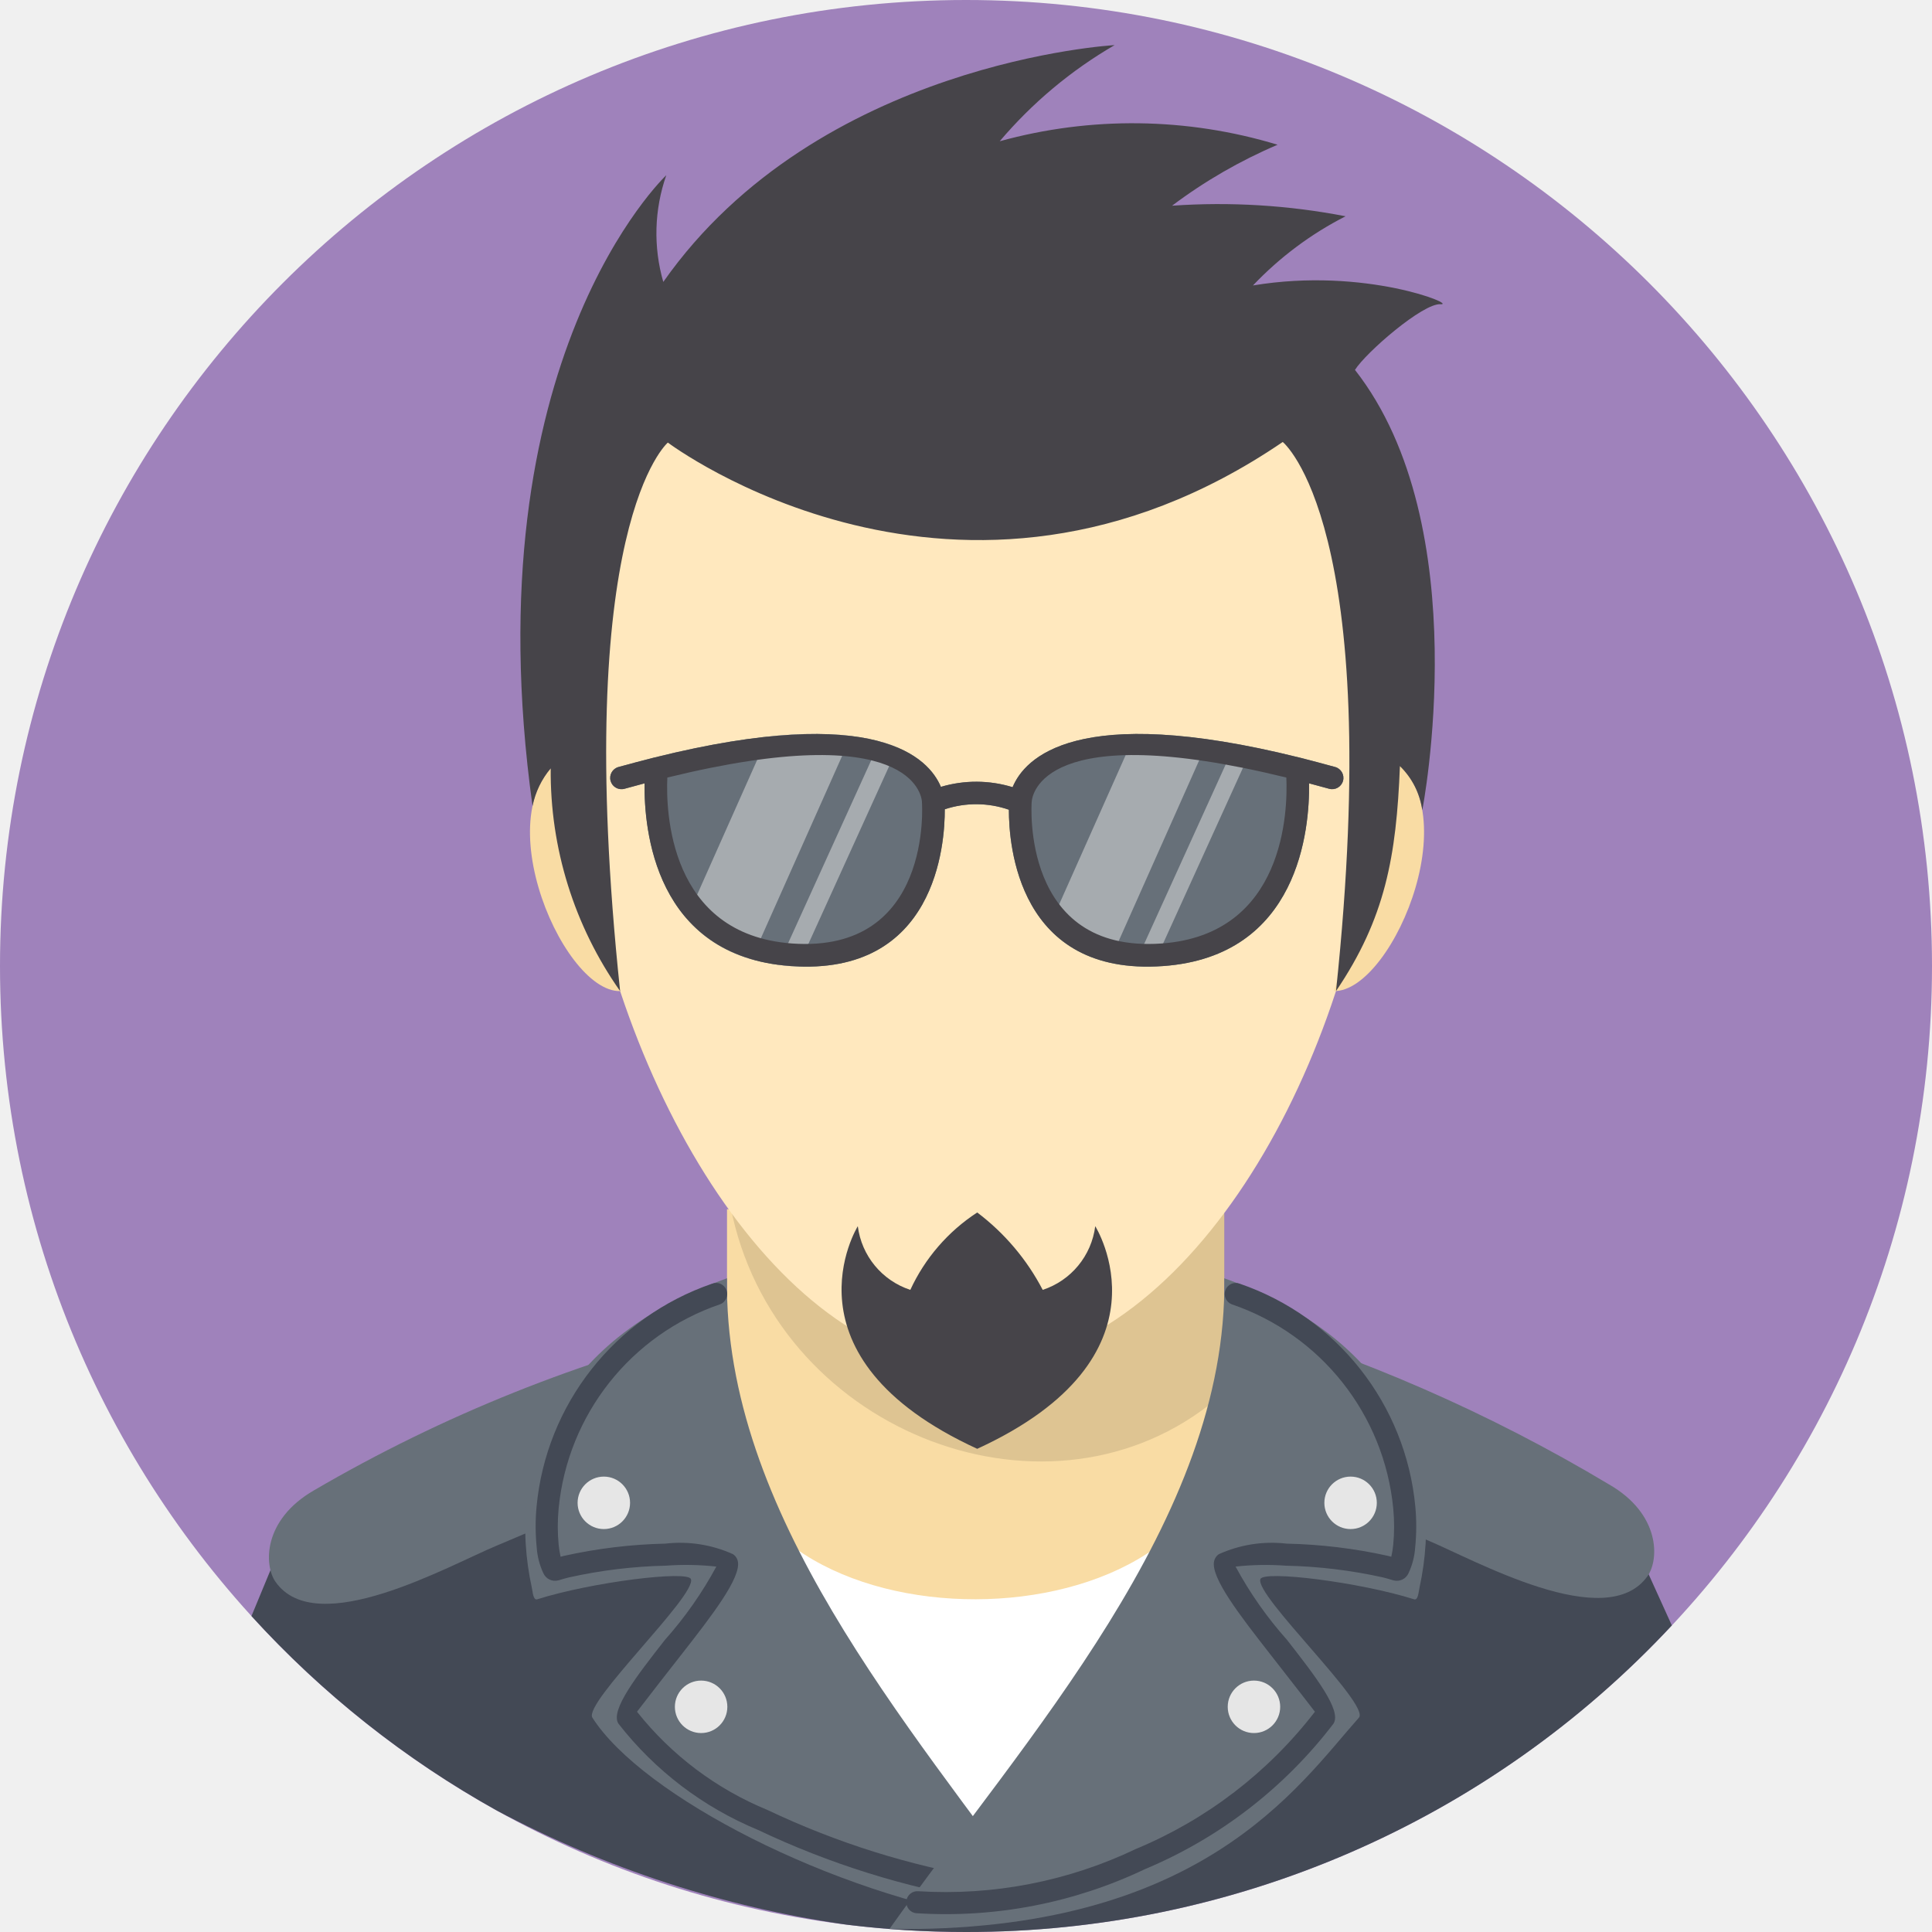
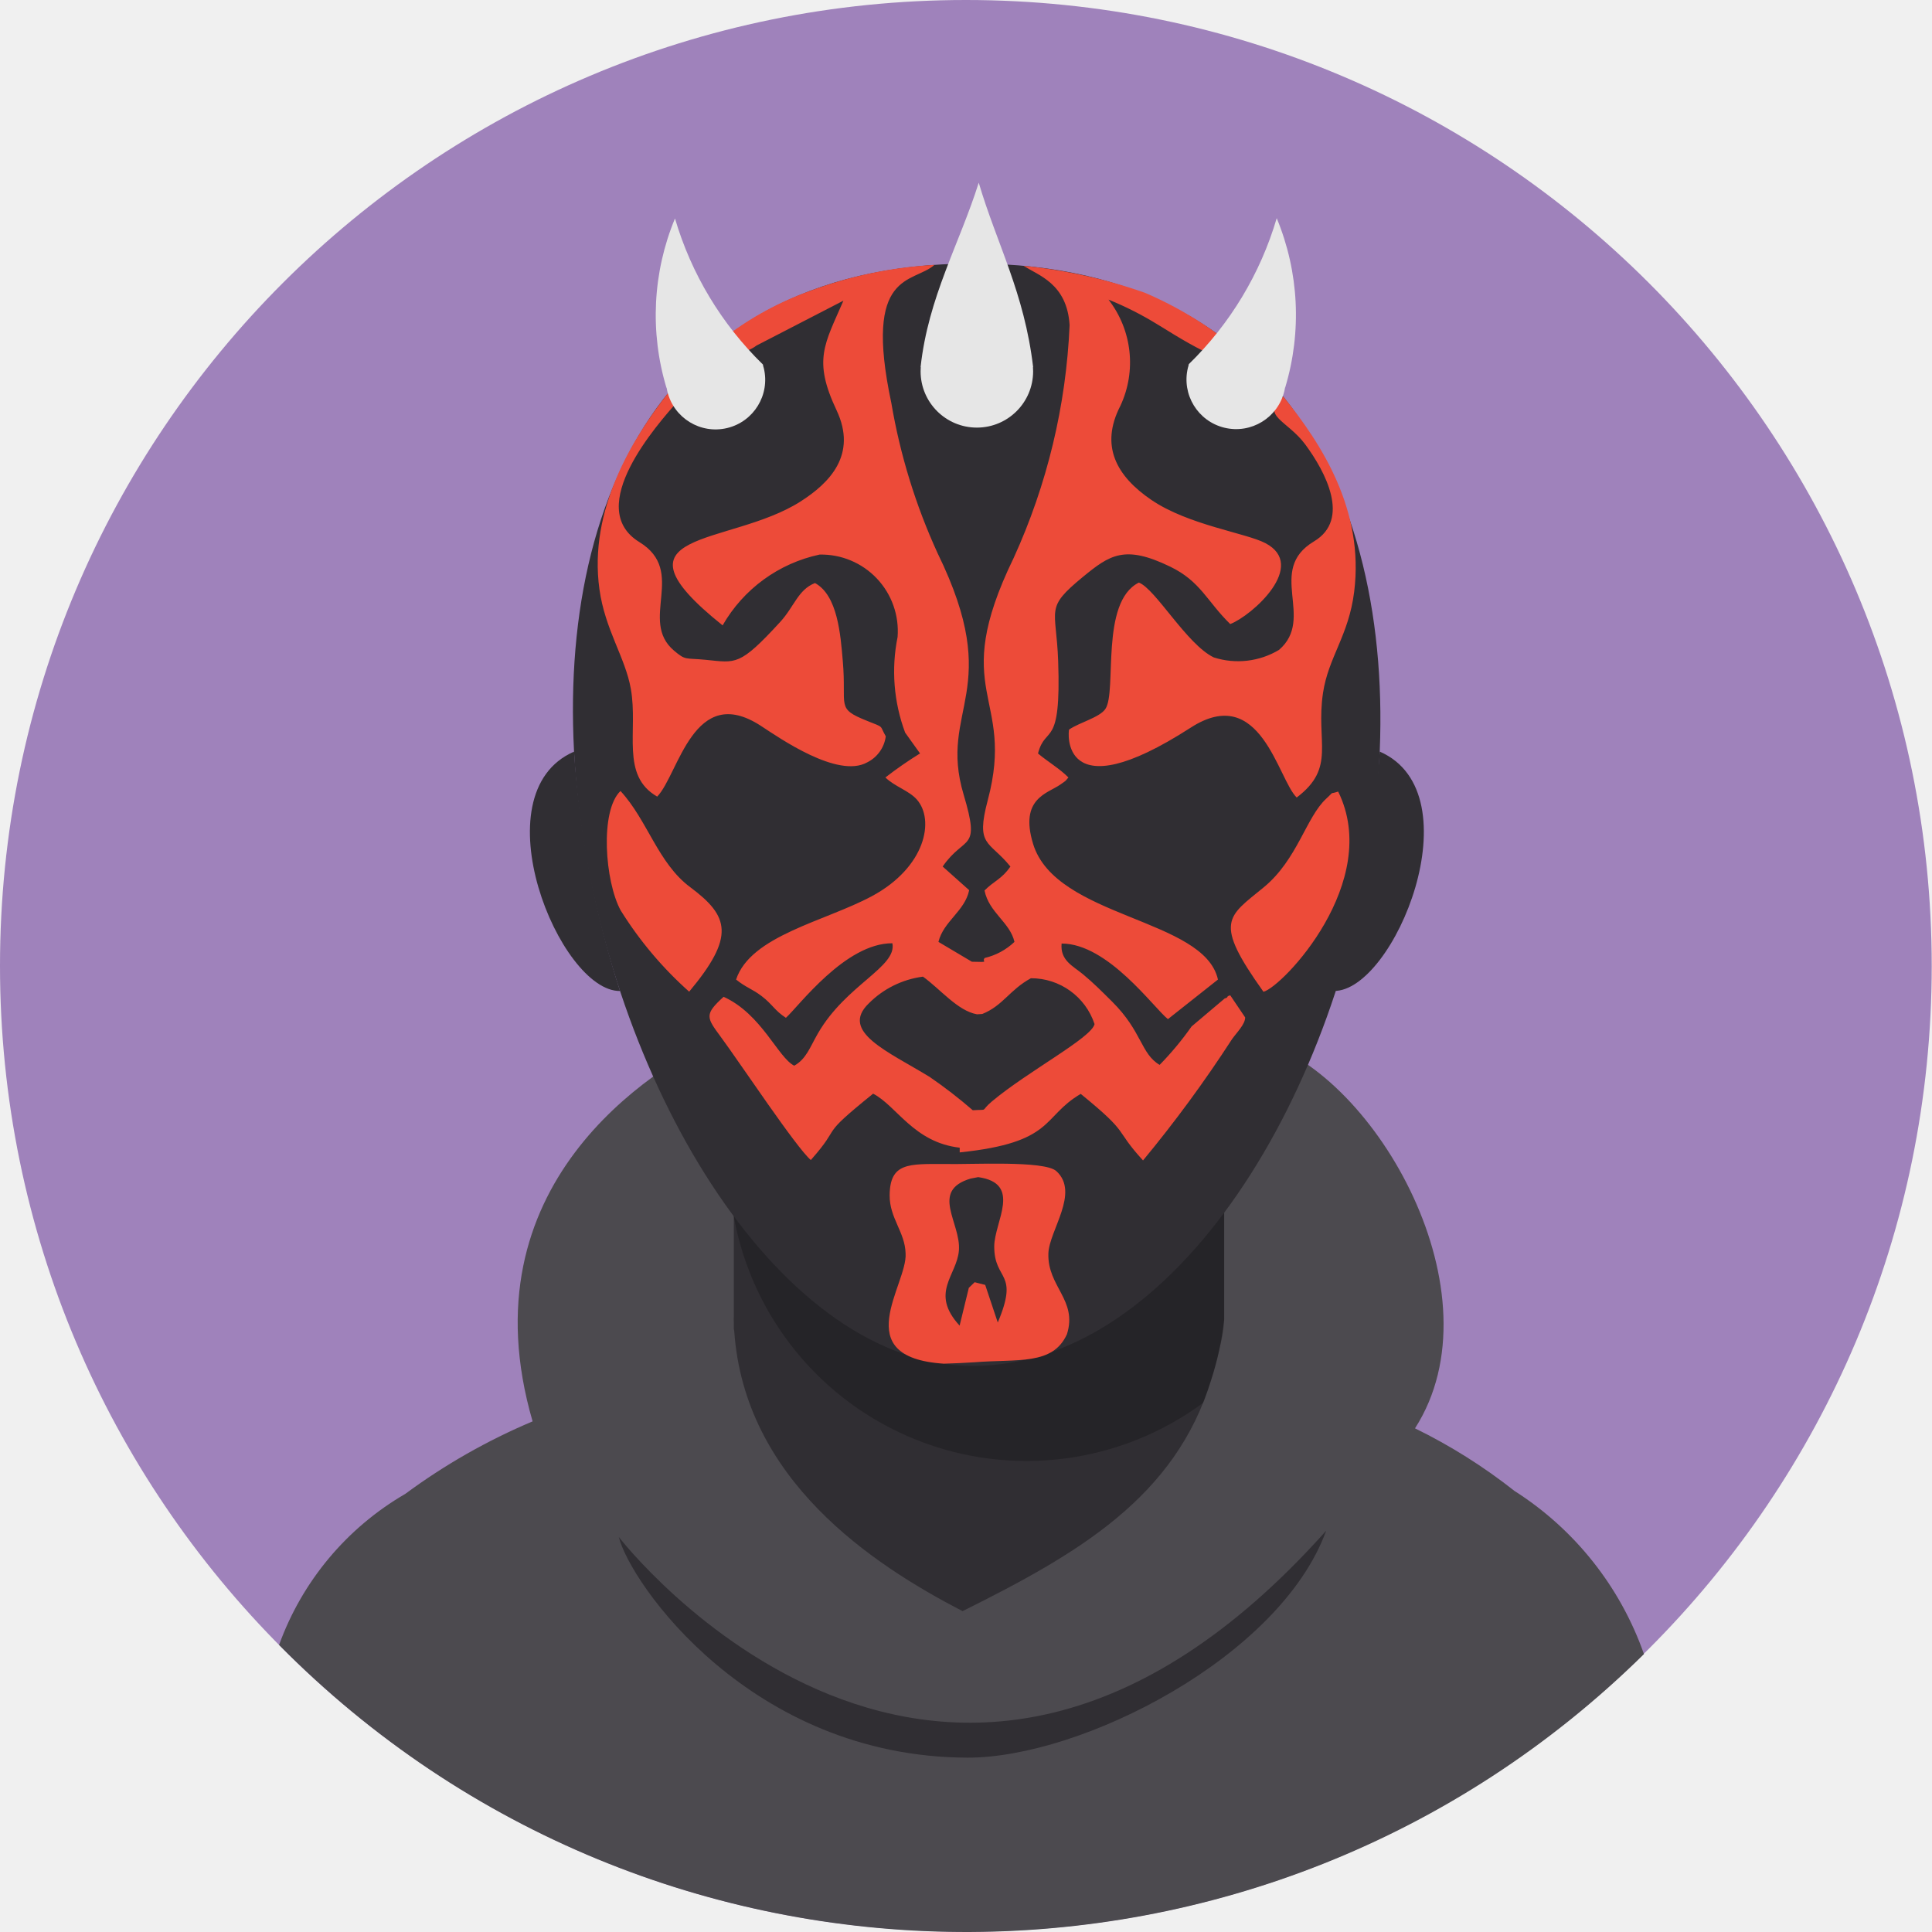
- <svg xmlns="http://www.w3.org/2000/svg" width="800px" height="800px" viewBox="0 0 61.8 61.8">
+ <svg xmlns="http://www.w3.org/2000/svg" width="800px" height="800px" viewBox="0 0 61.809 61.809">
  <g data-name="Layer 2" id="Layer_2">
    <g data-name="—ÎÓÈ 1" id="_ÎÓÈ_1">
      <circle cx="30.9" cy="30.9" fill="#9f82bb" r="30.9" />
-       <path d="M23.255 38.68l15.907.121v12.918l-15.907-.121V38.68z" fill="#f9dca4" fill-rule="evenodd" />
-       <path d="M53.478 51.993A30.814 30.814 0 0 1 30.9 61.8a31.206 31.206 0 0 1-3.837-.237A34.069 34.069 0 0 1 15.9 57.919a31.032 31.032 0 0 1-7.856-6.225l1.283-3.1 13.925-6.212c0 4.535 1.31 10.02 7.439 10.113 7.57.114 8.47-5.475 8.47-10.15l12.79 6.282z" fill="#434955" fill-rule="evenodd" />
-       <path d="M39.166 38.778v3.58a7.785 7.785 0 0 1-.099 1.18 6.52 6.52 0 0 1-.395 1.405c-5.374 4.164-13.939.748-15.306-6.365z" fill-rule="evenodd" opacity="0.11" />
-       <path d="M31.129 8.432c21.281 0 12.988 35.266 0 35.266-12.266 0-21.281-35.266 0-35.266z" fill="#ffe8be" fill-rule="evenodd" />
-       <path d="M18.365 24.046c-3.07 1.339-.46 7.686 1.472 7.658a31.977 31.977 0 0 1-1.472-7.659z" fill="#f9dca4" fill-rule="evenodd" />
-       <path d="M44.14 24.045c3.07 1.339.46 7.687-1.471 7.658a31.998 31.998 0 0 0 1.471-7.658z" fill="#f9dca4" fill-rule="evenodd" />
-       <path d="M23.252 42.382a48.332 48.332 0 0 0-13.204 5.288c-1.645.945-1.605 2.399-1.237 2.926 1.316 1.882 5.551-.522 7.089-1.16a84.89 84.89 0 0 1 8.041-2.989 8.592 8.592 0 0 1-.689-4.065z" fill="#677079" fill-rule="evenodd" />
-       <path d="M31.209 60.625c-3.027-2.19-7.913-8.17-7.957-15.213 0 7.68 15.91 7.65 15.91-.03-.652 8.036-4.983 13.179-7.953 15.243z" fill="#ffffff" fill-rule="evenodd" />
-       <path d="M39.277 42.157a52.227 52.227 0 0 1 12.192 5.326c1.645.945 1.605 2.398 1.237 2.925-1.316 1.882-5.551-.522-7.089-1.159-2.98-1.235-6.154-2.87-7.03-3.027a8.591 8.591 0 0 0 .69-4.065z" fill="#677079" fill-rule="evenodd" />
-       <path d="M23.255 40.89c-.112 7.495 5.759 14.21 10.055 20.18.13.18-.127-.179 0 0-.573-.033-.78.44-1.379.345-5.324-.843-11.383-3.965-12.981-6.47-.303-.474 3.34-3.912 3.151-4.434-.102-.284-3.172.096-4.918.647-.128.04-.142-.238-.171-.369-.809-3.712.593-7.876 6.243-9.9z" fill="#677079" fill-rule="evenodd" />
-       <path d="M31.53 60.085a.353.353 0 1 1-.108.697 26.957 26.957 0 0 1-7.175-2.247 10.997 10.997 0 0 1-4.466-3.401c-.27-.425.587-1.526 1.49-2.68a12.29 12.29 0 0 0 1.643-2.343 8.808 8.808 0 0 0-1.615-.029 15.84 15.84 0 0 0-3.093.374c-.11.027-.219.058-.324.09l-.024.007a.41.41 0 0 1-.48-.236 2.304 2.304 0 0 1-.21-.817 6.746 6.746 0 0 1-.005-1.304 8.368 8.368 0 0 1 5.613-7.133.353.353 0 0 1 .263.656 7.681 7.681 0 0 0-5.17 6.538 6.032 6.032 0 0 0 .002 1.166 3.059 3.059 0 0 0 .061.373l.105-.027a16.624 16.624 0 0 1 3.246-.392 4.106 4.106 0 0 1 2.163.337.35.35 0 0 1 .129.149.303.303 0 0 1 .016.041l.008.027c.129.52-.846 1.77-1.773 2.957a219.53 219.53 0 0 0-1.45 1.866 10.353 10.353 0 0 0 4.179 3.145 26.217 26.217 0 0 0 6.975 2.186z" fill="#434955" fill-rule="evenodd" />
-       <path d="M39.162 40.89c.116 7.721-6.387 14.71-10.71 20.813 9.957.15 13.058-4.555 15.016-6.759.373-.42-3.34-3.911-3.151-4.433.102-.284 3.172.096 4.917.647.129.04.143-.237.172-.369.809-3.712-.593-7.876-6.244-9.9z" fill="#677079" fill-rule="evenodd" />
-       <path d="M29.313 61.2a.353.353 0 1 1 .061-.704 14.12 14.12 0 0 0 6.967-1.355 14.012 14.012 0 0 0 5.72-4.387c.002-.004-.706-.911-1.45-1.865-.927-1.188-1.902-2.438-1.773-2.958l.007-.026a.346.346 0 0 1 .017-.042.355.355 0 0 1 .129-.15 4.107 4.107 0 0 1 2.162-.336 16.624 16.624 0 0 1 3.247.392l.104.027a3.037 3.037 0 0 0 .061-.373 6.032 6.032 0 0 0 .002-1.166 7.681 7.681 0 0 0-5.17-6.537.353.353 0 0 1 .264-.656 8.368 8.368 0 0 1 5.612 7.132 6.746 6.746 0 0 1-.005 1.304 2.304 2.304 0 0 1-.21.817.41.41 0 0 1-.48.236l-.024-.006a5.414 5.414 0 0 0-.323-.091 15.84 15.84 0 0 0-3.094-.373 8.81 8.81 0 0 0-1.614.028 12.27 12.27 0 0 0 1.644 2.343c.902 1.156 1.76 2.256 1.489 2.68a14.749 14.749 0 0 1-6.024 4.652 14.815 14.815 0 0 1-7.319 1.413z" fill="#434955" fill-rule="evenodd" />
-       <circle cx="40.111" cy="54.597" fill="#e6e6e6" r="0.839" />
-       <circle cx="22.427" cy="54.597" fill="#e6e6e6" r="0.839" />
-       <circle cx="19.315" cy="48.072" fill="#e6e6e6" r="0.839" />
-       <circle cx="43.202" cy="48.072" fill="#e6e6e6" r="0.839" />
-       <path d="M17.034 25.782a2.746 2.746 0 0 1 .582-1.205 12.17 12.17 0 0 0 2.22 7.126c-1.575-14.925 1.527-17.546 1.527-17.546s9.318 7.031 19.669-.019c0 0 3.279 2.639 1.704 17.564 1.575-2.325 1.93-4.307 2.044-7.195a2.466 2.466 0 0 1 .716 1.406s1.774-9.07-2.154-14.081c.356-.563 2.175-2.139 2.737-2.101s-2.4-1.2-6-.6a10.935 10.935 0 0 1 2.963-2.213 21.344 21.344 0 0 0-5.55-.338 16.103 16.103 0 0 1 3.375-1.95 15.98 15.98 0 0 0-8.888-.112 14.069 14.069 0 0 1 3.675-3.075s-9.487.525-14.437 7.575a5.614 5.614 0 0 1 .096-3.413s-6.263 5.879-4.279 20.177z" fill="#464449" fill-rule="evenodd" />
-       <path d="M31.259 46.344c-6.417-2.945-3.82-7.121-3.82-7.121a2.47 2.47 0 0 0 1.68 2.037 5.907 5.907 0 0 1 2.14-2.476 7.359 7.359 0 0 1 2.095 2.476 2.471 2.471 0 0 0 1.68-2.037s2.64 4.176-3.775 7.121z" fill="#464449" fill-rule="evenodd" />
-       <path d="M20.887 24.242l.063-.015c7.112-1.767 8.763.026 9.147.943a3.966 3.966 0 0 1 2.294.01c.376-.914 2.012-2.727 9.152-.953l.062.015 1.104.293a.361.361 0 0 1-.192.696l-.643-.174c.02 1.454-.316 5.533-4.67 5.845-4.64.331-4.935-3.882-4.932-5.001a3.192 3.192 0 0 0-2.051-.014c.005 1.099-.274 5.347-4.933 5.015-4.354-.312-4.69-4.391-4.67-5.845l-.642.174a.361.361 0 1 1-.193-.696z" fill="#677079" fill-rule="evenodd" />
-       <path d="M36.128 23.883a10.984 10.984 0 0 1 2.434-.019l-2.901 6.513a3.908 3.908 0 0 1-1.896-1.19l2.363-5.304zm-11.576-.32a12.06 12.06 0 0 1 2.67-.021l-3.183 7.142a4.286 4.286 0 0 1-2.078-1.304l2.59-5.816zm3.59.154l-3.246 7.145q.19.025.392.04c.082.005.163.01.242.013l3.182-7.002a4.536 4.536 0 0 0-.57-.195zm11.26.307l-2.96 6.515q.173.023.357.036c.075.005.149.01.221.012l2.902-6.385a4.245 4.245 0 0 0-.52-.178z" fill="#e6e6e6" fill-rule="evenodd" opacity="0.5" />
-       <path d="M20.887 24.242a.351.351 0 0 1 .063-.015c7.112-1.767 8.763.026 9.147.943a3.966 3.966 0 0 1 2.294.01c.376-.914 2.012-2.727 9.152-.953a.34.34 0 0 1 .062.015c.355.089.722.186 1.104.293a.361.361 0 0 1-.192.696c-.22-.061-.433-.119-.643-.174.02 1.454-.316 5.533-4.67 5.845-4.64.331-4.935-3.882-4.932-5.001a3.192 3.192 0 0 0-2.051-.014c.005 1.099-.274 5.347-4.933 5.015-4.354-.312-4.69-4.391-4.67-5.845-.21.055-.423.113-.642.174a.361.361 0 1 1-.193-.696c.382-.107.749-.204 1.104-.292zm16.266 5.938c3.957-.283 4.04-4.267 3.994-5.308-7.813-1.915-8.132.574-8.145.775L33 25.67c0 .014-.353 4.831 4.152 4.51zM20.95 24.227l.091-.002a.339.339 0 0 0-.092.002zm.396.644c-.047 1.042.037 5.026 3.993 5.309 4.505.321 4.153-4.496 4.152-4.51v-.023c-.014-.201-.333-2.69-8.145-.775z" fill="#464449" fill-rule="evenodd" />
+       <path d="M52.594 52.918a30.895 30.895 0 0 1-43.666-.292 9.206 9.206 0 0 1 4.036-4.832 19.806 19.806 0 0 1 4.075-2.321c-2.197-7.553 3.778-11.267 6.063-12.335 0 3.487 3.266 1.173 7.318 1.217 3.336.036 9.932 3.395 9.932-1.035 3.67 1.086 7.67 8.079 4.917 12.376a17.613 17.613 0 0 1 3.182 2.002 10.193 10.193 0 0 1 4.143 5.22z" fill="#4c4a4f" fill-rule="evenodd" />
+       <path d="M23.476 38.689l15.689.09v3.438l-.008.053a9.467 9.467 0 0 1-.401 1.853c-1.15 3.788-4.286 5.592-7.962 7.421-2.892-1.498-6.98-4.197-7.305-8.971l-.013-.06v-.2a6.778 6.778 0 0 1-.005-.206c0 .035.003.07.005.105z" fill="#302e33" fill-rule="evenodd" />
+       <path d="M39.161 38.66v3.58a3.812 3.812 0 0 1-.128.83 12.652 12.652 0 0 1-.544 1.812 9.516 9.516 0 0 1-15.014-5.97z" fill-rule="evenodd" opacity="0.22" />
+       <path d="M31.129 8.432c21.281 0 12.987 35.266 0 35.266-12.266 0-21.281-35.266 0-35.266z" fill="#302e33" fill-rule="evenodd" />
+       <path d="M19.797 49.172c.03.038 10.419 13.483 22.63-.201-1.475 4.053-7.836 7.27-11.476 7.26-6.949-.02-10.796-5.6-11.154-7.06z" fill="#302e33" fill-rule="evenodd" />
+       <path d="M18.365 24.046c-3.07 1.339-.46 7.686 1.472 7.658a31.972 31.972 0 0 1-1.472-7.659z" fill="#302e33" fill-rule="evenodd" />
+       <path d="M44.14 24.045c3.07 1.339.46 7.687-1.471 7.658a31.993 31.993 0 0 0 1.471-7.658z" fill="#302e33" fill-rule="evenodd" />
+       <path d="M31.506 30.646c-.126.127.21.14-.413.122l-1.07-.635c.161-.661.843-.98.983-1.654l-.848-.757c.713-1.03 1.222-.454.671-2.3-.826-2.766 1.333-3.292-.833-7.724a19.262 19.262 0 0 1-1.48-4.804c-.907-4.26.695-3.813 1.38-4.42a13.506 13.506 0 0 0-3.991.836 10.108 10.108 0 0 0-2.965 1.676c-.027.542.902.353 1.262.069l2.781-1.436c-.601 1.393-.983 1.89-.22 3.505.672 1.423-.223 2.328-1.157 2.923-2.28 1.45-6.34.878-2.488 3.96a4.708 4.708 0 0 1 3.103-2.265 2.45 2.45 0 0 1 2.495 2.637 5.583 5.583 0 0 0 .241 3.058l.477.667a12.545 12.545 0 0 0-1.108.769c.302.294.752.419 1.005.705.58.655.28 2.17-1.44 3.094-1.506.808-3.876 1.26-4.342 2.666.327.263.51.294.819.53.352.27.413.46.775.694.417-.378 1.904-2.393 3.406-2.385.152.762-1.481 1.322-2.382 2.884-.26.451-.373.818-.758 1.033-.52-.26-1.044-1.654-2.259-2.204-.621.564-.55.659-.092 1.28.629.853 2.42 3.551 2.882 3.942 1.055-1.192.181-.66 1.993-2.123.755.39 1.3 1.56 2.77 1.728v.151c3.055-.317 2.619-1.14 3.872-1.872 1.627 1.325 1.029 1.073 1.993 2.129a41.062 41.062 0 0 0 2.843-3.874c.154-.219.424-.479.425-.701l-.478-.708c-.03.016-.075.012-.09.05-.013.038-.068.04-.087.051l-1.06.896a9.818 9.818 0 0 1-1.022 1.229c-.608-.36-.556-1.066-1.518-2.022-.34-.338-.595-.595-.934-.877-.318-.265-.734-.44-.684-.983 1.485-.003 2.963 2.077 3.402 2.418l1.6-1.266c-.433-1.97-5.187-1.962-5.914-4.34-.445-1.46.468-1.614.87-1.897.236-.167.129-.082.26-.228-.275-.279-.663-.507-.973-.767.242-.94.746-.1.645-2.96-.06-1.704-.441-1.675.787-2.686.867-.712 1.343-1.038 2.8-.33.973.471 1.176 1.112 1.918 1.835.703-.272 2.495-1.876 1.12-2.591-.621-.323-2.463-.577-3.642-1.38-1.115-.758-1.655-1.727-.993-3.01a3.275 3.275 0 0 0-.38-3.399 10.416 10.416 0 0 1 1.553.785c.254.137 2.87 1.9 2.509.76a11.9 11.9 0 0 0-2.893-1.762 16.65 16.65 0 0 0-3.882-.864c.449.303 1.387.554 1.469 1.897a20.005 20.005 0 0 1-1.79 7.45c-2.113 4.35.07 4.37-.827 7.744-.397 1.495.036 1.282.723 2.127-.278.407-.537.468-.828.767.145.712.813 1.013.958 1.644a2.06 2.06 0 0 1-.95.514zm-9.458 1.08a11.89 11.89 0 0 1-2.191-2.6c-.504-.92-.672-3.187-.006-3.82.865.936 1.198 2.31 2.232 3.078 1.249.93 1.439 1.578-.035 3.342zm18.373.003c-1.612-2.258-1.154-2.385.01-3.343 1.077-.886 1.355-2.245 2-2.837.286-.262.063-.12.38-.225 1.42 2.882-1.773 6.245-2.39 6.405zM30.995 41.2l-.295 1.21c-.967-1.055-.082-1.605-.022-2.41.066-.88-.933-1.904.372-2.294l.244-.047c1.422.2.515 1.43.514 2.218-.001 1.122.81.784.113 2.433l-.402-1.203-.338-.086-.186.18zm-.751-3.961c.796.02 3.17-.12 3.55.227.76.69-.233 1.905-.254 2.638-.032 1.063.938 1.484.594 2.58-.455 1.003-1.57.787-2.964.898-.312.02-.668.038-.98.045-3.09-.203-1.153-2.529-1.218-3.525-.017-.688-.515-1.127-.51-1.862.008-1.054.618-1.002 1.782-1.001zm-1.906-13.683a1.086 1.086 0 0 1-.597.835c-.938.523-2.797-.776-3.392-1.165-2.163-1.415-2.635 1.548-3.324 2.259-1.182-.679-.603-2.093-.843-3.446-.179-1.013-.825-1.888-1.005-3.19-.353-2.54 1.06-4.828 2.197-6.277l.29.287c-.611.696-3.012 3.378-1.208 4.484 1.531.939-.03 2.508 1.105 3.47.383.326.353.231 1.018.296.968.095 1.074.213 2.38-1.21.45-.49.573-1.035 1.114-1.246.725.393.818 1.65.89 2.495.128 1.471-.237 1.508.775 1.913.575.23.386.125.6.495zm13.426-9.33c-.583-.79-1.459-.92-.708-1.538 1.243 1.534 2.592 3.644 2.267 6.244-.175 1.405-.825 2.09-.997 3.236-.237 1.58.427 2.388-.842 3.346-.604-.586-1.15-3.68-3.391-2.235-4.206 2.713-3.915.096-3.89.061.336-.23.978-.386 1.161-.66.377-.558-.181-3.42 1.071-4.042.533.201 1.536 1.983 2.398 2.395a2.55 2.55 0 0 0 2.085-.241c1.177-1.016-.422-2.551 1.12-3.472 1.18-.705.363-2.229-.274-3.093zM31.257 32.45l.169-.011c.665-.268.868-.768 1.555-1.143a2.136 2.136 0 0 1 2.036 1.467c-.093.439-2.144 1.515-3.286 2.476-.398.336-.066.246-.61.28a15.244 15.244 0 0 0-1.384-1.069c-1.332-.814-2.876-1.445-1.945-2.347a2.993 2.993 0 0 1 1.735-.858c.553.396 1.11 1.095 1.73 1.205z" fill="#ed4b39" fill-rule="evenodd" />
+       <path d="M33.047 11.743q.005.067.005.137a1.8 1.8 0 1 1-3.6 0q0-.07.005-.137h-.005c.245-2.24 1.24-3.932 1.86-5.898.58 1.966 1.46 3.52 1.74 5.898z" fill="#e6e6e6" fill-rule="evenodd" />
+       <path d="M41.113 12.395c-.007.039-.015.079-.024.118a1.587 1.587 0 1 1-3.086-.744.657.657 0 0 0 .028-.117 10.77 10.77 0 0 0 2.814-4.672 8.067 8.067 0 0 1 .272 5.416z" fill="#e6e6e6" fill-rule="evenodd" />
+       <path d="M21.326 12.404c.006.04.014.08.024.119a1.587 1.587 0 1 0 3.086-.745.649.649 0 0 1-.029-.117 10.771 10.771 0 0 1-2.813-4.672 8.067 8.067 0 0 0-.273 5.416z" fill="#e6e6e6" fill-rule="evenodd" />
    </g>
  </g>
</svg>
